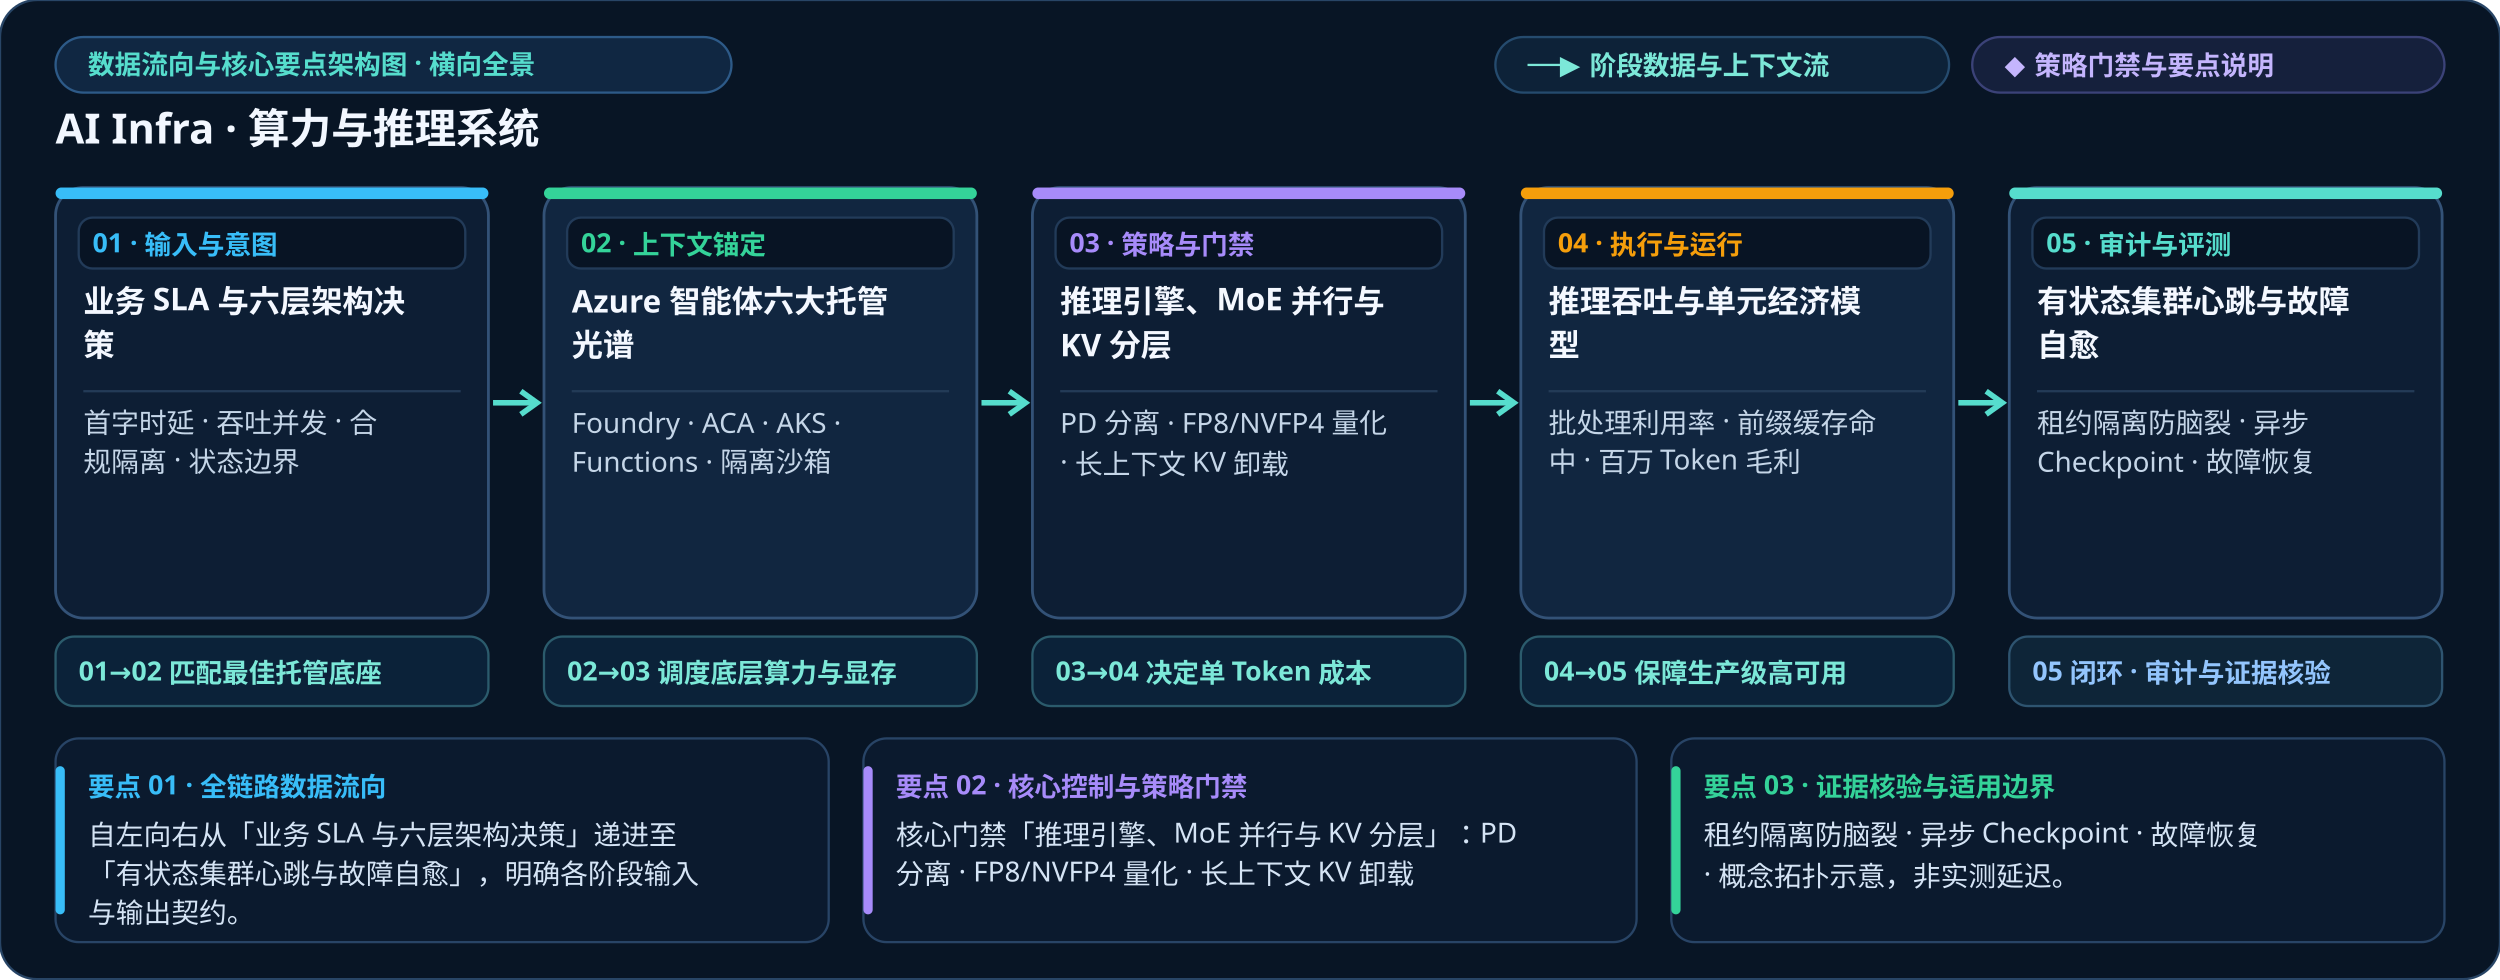
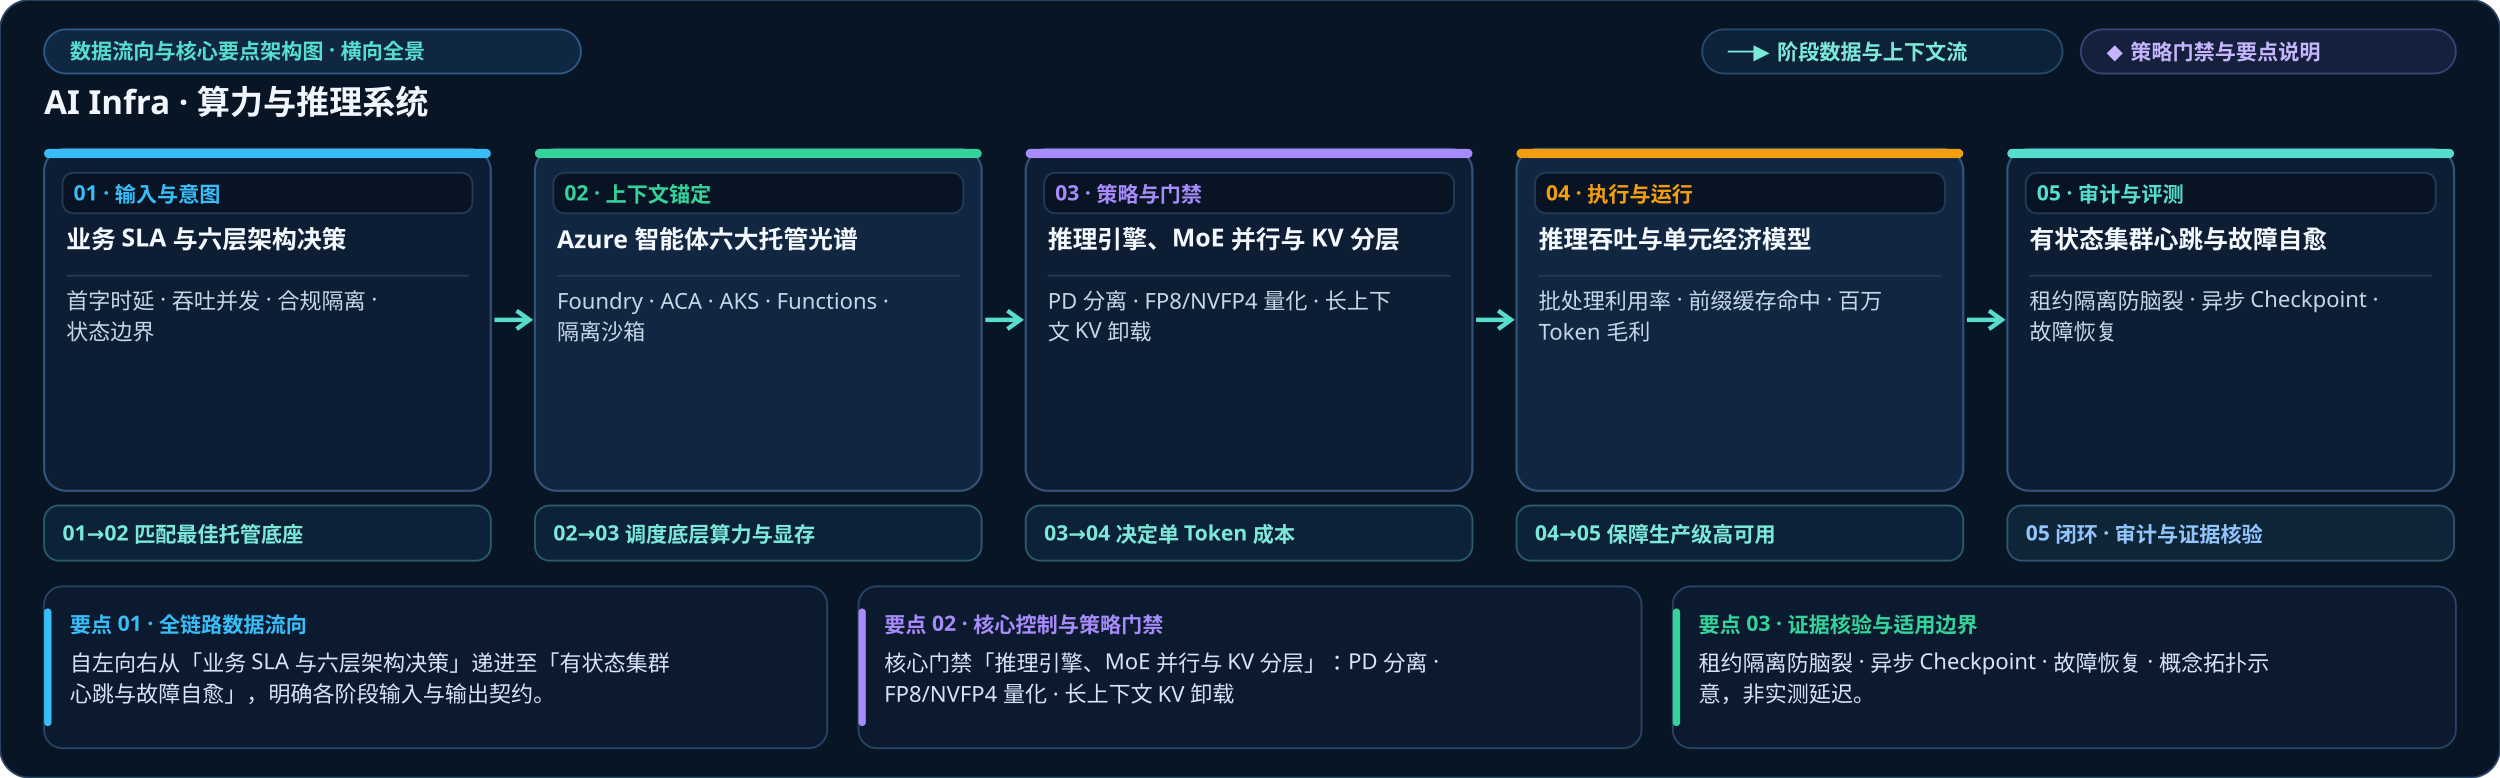
- <svg xmlns="http://www.w3.org/2000/svg" lang="zh-CN" class="knowledge-graph-wide" role="img" aria-labelledby="knowledge-d864c64d2780-title knowledge-d864c64d2780-desc" viewBox="0 0 1080 423" width="1080" style="width:100%;height:auto;max-width:1080px;margin:0 auto;font-family:system-ui,sans-serif">
-   <rect width="1080" height="423" rx="16" fill="#081525" stroke="#284566" />
+ <svg xmlns="http://www.w3.org/2000/svg" lang="zh-CN" class="knowledge-graph-wide" role="img" aria-labelledby="knowledge-d864c64d2780-title knowledge-d864c64d2780-desc" viewBox="0 0 1360 423" width="1360" style="width:100%;height:auto;margin:0 auto;font-family:system-ui,sans-serif">
+   <rect width="1360" height="423" rx="16" fill="#081525" stroke="#284566" />
  <rect x="24" y="16" width="292" height="24" rx="12" fill="#102742" stroke="#2d5a88" />
  <text x="38" y="32" fill="#56ddcd" font-size="11.5" font-weight="700">
    <tspan x="38" dy="0">数据流向与核心要点架构图 · 横向全景</tspan>
  </text>
-   <rect x="646" y="16" width="196" height="24" rx="12" fill="#0d2238" stroke="#254b6e" />
-   <text x="660" y="32" fill="#7ce8d8" font-size="11.5" font-weight="600">
-     <tspan x="660" dy="0">──▶ 阶段数据与上下文流</tspan>
+   <rect x="926" y="16" width="196" height="24" rx="12" fill="#0d2238" stroke="#254b6e" />
+   <text x="940" y="32" fill="#7ce8d8" font-size="11.5" font-weight="600">
+     <tspan x="940" dy="0">──▶ 阶段数据与上下文流</tspan>
  </text>
-   <rect x="852" y="16" width="204" height="24" rx="12" fill="#15203c" stroke="#3b4278" />
-   <text x="866" y="32" fill="#c4b5fd" font-size="11.5" font-weight="600">
-     <tspan x="866" dy="0">◆ 策略门禁与要点说明</tspan>
+   <rect x="1132" y="16" width="204" height="24" rx="12" fill="#15203c" stroke="#3b4278" />
+   <text x="1146" y="32" fill="#c4b5fd" font-size="11.5" font-weight="600">
+     <tspan x="1146" dy="0">◆ 策略门禁与要点说明</tspan>
  </text>
  <text x="24" y="62" fill="#f2f7ff" font-size="18" font-weight="700">
    <tspan x="24" dy="0">AI Infra · 算力与推理系统</tspan>
  </text>
  <g data-concept="1">
-     <rect x="24" y="81" width="187" height="186" rx="12" fill="#0d1e34" stroke="#335277" stroke-width="1.2" />
-     <rect x="24" y="81" width="187" height="5" rx="2.5" fill="#38bdf8" />
-     <rect x="34" y="94" width="167" height="22" rx="6" fill="#081424" stroke="#223b59" />
+     <rect x="24" y="81" width="243" height="186" rx="12" fill="#0d1e34" stroke="#335277" stroke-width="1.2" />
+     <rect x="24" y="81" width="243" height="5" rx="2.5" fill="#38bdf8" />
+     <rect x="34" y="94" width="223" height="22" rx="6" fill="#081424" stroke="#223b59" />
    <text x="40" y="109" fill="#38bdf8" font-size="11.5" font-weight="700">
      <tspan x="40" dy="0">01 · 输入与意图</tspan>
    </text>
    <text x="36" y="135" fill="#f4f8ff" font-size="13.5" font-weight="700">
-       <tspan x="36" dy="0">业务 SLA 与六层架构决</tspan>
-       <tspan x="36" dy="18.9">策</tspan>
+       <tspan x="36" dy="0">业务 SLA 与六层架构决策</tspan>
    </text>
-     <path d="M36 169 H199" stroke="#233b57" stroke-width="1" />
-     <text x="36" y="187" fill="#c5d6e8" font-size="12" font-weight="400">
-       <tspan x="36" dy="0">首字时延 · 吞吐并发 · 合</tspan>
-       <tspan x="36" dy="16.8">规隔离 · 状态边界</tspan>
+     <path d="M36 150 H255" stroke="#233b57" stroke-width="1" />
+     <text x="36" y="168" fill="#c5d6e8" font-size="12" font-weight="400">
+       <tspan x="36" dy="0">首字时延 · 吞吐并发 · 合规隔离 ·</tspan>
+       <tspan x="36" dy="16.8">状态边界</tspan>
    </text>
  </g>
  <g data-relationship="匹配最佳托管底座">
-     <path d="M213 174 H231" fill="none" stroke="#56ddcd" stroke-width="2.4" />
-     <path d="M225 169 L232 174 L225 179" fill="none" stroke="#56ddcd" stroke-width="2.4" />
-     <rect x="24" y="275" width="187" height="30" rx="8" fill="#0b2239" stroke="#2b5b6c" />
+     <path d="M269 174 H287" fill="none" stroke="#56ddcd" stroke-width="2.4" />
+     <path d="M281 169 L288 174 L281 179" fill="none" stroke="#56ddcd" stroke-width="2.4" />
+     <rect x="24" y="275" width="243" height="30" rx="8" fill="#0b2239" stroke="#2b5b6c" />
    <text x="34" y="294" fill="#7ce8d8" font-size="11.5" font-weight="600">
      <tspan x="34" dy="0">01→02 匹配最佳托管底座</tspan>
    </text>
  </g>
  <g data-concept="2">
-     <rect x="235" y="81" width="187" height="186" rx="12" fill="#112640" stroke="#335277" stroke-width="1.2" />
-     <rect x="235" y="81" width="187" height="5" rx="2.5" fill="#34d399" />
-     <rect x="245" y="94" width="167" height="22" rx="6" fill="#081424" stroke="#223b59" />
-     <text x="251" y="109" fill="#34d399" font-size="11.5" font-weight="700">
-       <tspan x="251" dy="0">02 · 上下文锚定</tspan>
+     <rect x="291" y="81" width="243" height="186" rx="12" fill="#112640" stroke="#335277" stroke-width="1.2" />
+     <rect x="291" y="81" width="243" height="5" rx="2.5" fill="#34d399" />
+     <rect x="301" y="94" width="223" height="22" rx="6" fill="#081424" stroke="#223b59" />
+     <text x="307" y="109" fill="#34d399" font-size="11.5" font-weight="700">
+       <tspan x="307" dy="0">02 · 上下文锚定</tspan>
    </text>
-     <text x="247" y="135" fill="#f4f8ff" font-size="13.5" font-weight="700">
-       <tspan x="247" dy="0">Azure 智能体六大托管</tspan>
-       <tspan x="247" dy="18.9">光谱</tspan>
+     <text x="303" y="135" fill="#f4f8ff" font-size="13.5" font-weight="700">
+       <tspan x="303" dy="0">Azure 智能体六大托管光谱</tspan>
    </text>
-     <path d="M247 169 H410" stroke="#233b57" stroke-width="1" />
-     <text x="247" y="187" fill="#c5d6e8" font-size="12" font-weight="400">
-       <tspan x="247" dy="0">Foundry · ACA · AKS ·</tspan>
-       <tspan x="247" dy="16.8">Functions · 隔离沙箱</tspan>
+     <path d="M303 150 H522" stroke="#233b57" stroke-width="1" />
+     <text x="303" y="168" fill="#c5d6e8" font-size="12" font-weight="400">
+       <tspan x="303" dy="0">Foundry · ACA · AKS · Functions ·</tspan>
+       <tspan x="303" dy="16.8">隔离沙箱</tspan>
    </text>
  </g>
  <g data-relationship="调度底层算力与显存">
-     <path d="M424 174 H442" fill="none" stroke="#56ddcd" stroke-width="2.4" />
-     <path d="M436 169 L443 174 L436 179" fill="none" stroke="#56ddcd" stroke-width="2.4" />
-     <rect x="235" y="275" width="187" height="30" rx="8" fill="#0b2239" stroke="#2b5b6c" />
-     <text x="245" y="294" fill="#7ce8d8" font-size="11.5" font-weight="600">
-       <tspan x="245" dy="0">02→03 调度底层算力与显存</tspan>
+     <path d="M536 174 H554" fill="none" stroke="#56ddcd" stroke-width="2.4" />
+     <path d="M548 169 L555 174 L548 179" fill="none" stroke="#56ddcd" stroke-width="2.4" />
+     <rect x="291" y="275" width="243" height="30" rx="8" fill="#0b2239" stroke="#2b5b6c" />
+     <text x="301" y="294" fill="#7ce8d8" font-size="11.5" font-weight="600">
+       <tspan x="301" dy="0">02→03 调度底层算力与显存</tspan>
    </text>
  </g>
  <g data-concept="3">
-     <rect x="446" y="81" width="187" height="186" rx="12" fill="#0d1e34" stroke="#335277" stroke-width="1.2" />
-     <rect x="446" y="81" width="187" height="5" rx="2.5" fill="#a78bfa" />
-     <rect x="456" y="94" width="167" height="22" rx="6" fill="#081424" stroke="#223b59" />
-     <text x="462" y="109" fill="#a78bfa" font-size="11.5" font-weight="700">
-       <tspan x="462" dy="0">03 · 策略与门禁</tspan>
+     <rect x="558" y="81" width="243" height="186" rx="12" fill="#0d1e34" stroke="#335277" stroke-width="1.2" />
+     <rect x="558" y="81" width="243" height="5" rx="2.5" fill="#a78bfa" />
+     <rect x="568" y="94" width="223" height="22" rx="6" fill="#081424" stroke="#223b59" />
+     <text x="574" y="109" fill="#a78bfa" font-size="11.5" font-weight="700">
+       <tspan x="574" dy="0">03 · 策略与门禁</tspan>
    </text>
-     <text x="458" y="135" fill="#f4f8ff" font-size="13.5" font-weight="700">
-       <tspan x="458" dy="0">推理引擎、MoE 并行与</tspan>
-       <tspan x="458" dy="18.9">KV 分层</tspan>
+     <text x="570" y="135" fill="#f4f8ff" font-size="13.5" font-weight="700">
+       <tspan x="570" dy="0">推理引擎、MoE 并行与 KV 分层</tspan>
    </text>
-     <path d="M458 169 H621" stroke="#233b57" stroke-width="1" />
-     <text x="458" y="187" fill="#c5d6e8" font-size="12" font-weight="400">
-       <tspan x="458" dy="0">PD 分离 · FP8/NVFP4 量化</tspan>
-       <tspan x="458" dy="16.8">· 长上下文 KV 卸载</tspan>
+     <path d="M570 150 H789" stroke="#233b57" stroke-width="1" />
+     <text x="570" y="168" fill="#c5d6e8" font-size="12" font-weight="400">
+       <tspan x="570" dy="0">PD 分离 · FP8/NVFP4 量化 · 长上下</tspan>
+       <tspan x="570" dy="16.8">文 KV 卸载</tspan>
    </text>
  </g>
  <g data-relationship="决定单 Token 成本">
-     <path d="M635 174 H653" fill="none" stroke="#56ddcd" stroke-width="2.4" />
-     <path d="M647 169 L654 174 L647 179" fill="none" stroke="#56ddcd" stroke-width="2.4" />
-     <rect x="446" y="275" width="187" height="30" rx="8" fill="#0b2239" stroke="#2b5b6c" />
-     <text x="456" y="294" fill="#7ce8d8" font-size="11.5" font-weight="600">
-       <tspan x="456" dy="0">03→04 决定单 Token 成本</tspan>
+     <path d="M803 174 H821" fill="none" stroke="#56ddcd" stroke-width="2.4" />
+     <path d="M815 169 L822 174 L815 179" fill="none" stroke="#56ddcd" stroke-width="2.4" />
+     <rect x="558" y="275" width="243" height="30" rx="8" fill="#0b2239" stroke="#2b5b6c" />
+     <text x="568" y="294" fill="#7ce8d8" font-size="11.5" font-weight="600">
+       <tspan x="568" dy="0">03→04 决定单 Token 成本</tspan>
    </text>
  </g>
  <g data-concept="4">
-     <rect x="657" y="81" width="187" height="186" rx="12" fill="#112640" stroke="#335277" stroke-width="1.2" />
-     <rect x="657" y="81" width="187" height="5" rx="2.5" fill="#f59e0b" />
-     <rect x="667" y="94" width="167" height="22" rx="6" fill="#081424" stroke="#223b59" />
-     <text x="673" y="109" fill="#f59e0b" font-size="11.5" font-weight="700">
-       <tspan x="673" dy="0">04 · 执行与运行</tspan>
+     <rect x="825" y="81" width="243" height="186" rx="12" fill="#112640" stroke="#335277" stroke-width="1.2" />
+     <rect x="825" y="81" width="243" height="5" rx="2.5" fill="#f59e0b" />
+     <rect x="835" y="94" width="223" height="22" rx="6" fill="#081424" stroke="#223b59" />
+     <text x="841" y="109" fill="#f59e0b" font-size="11.5" font-weight="700">
+       <tspan x="841" dy="0">04 · 执行与运行</tspan>
    </text>
-     <text x="669" y="135" fill="#f4f8ff" font-size="13.5" font-weight="700">
-       <tspan x="669" dy="0">推理吞吐与单元经济模</tspan>
-       <tspan x="669" dy="18.9">型</tspan>
+     <text x="837" y="135" fill="#f4f8ff" font-size="13.5" font-weight="700">
+       <tspan x="837" dy="0">推理吞吐与单元经济模型</tspan>
    </text>
-     <path d="M669 169 H832" stroke="#233b57" stroke-width="1" />
-     <text x="669" y="187" fill="#c5d6e8" font-size="12" font-weight="400">
-       <tspan x="669" dy="0">批处理利用率 · 前缀缓存命</tspan>
-       <tspan x="669" dy="16.8">中 · 百万 Token 毛利</tspan>
+     <path d="M837 150 H1056" stroke="#233b57" stroke-width="1" />
+     <text x="837" y="168" fill="#c5d6e8" font-size="12" font-weight="400">
+       <tspan x="837" dy="0">批处理利用率 · 前缀缓存命中 · 百万</tspan>
+       <tspan x="837" dy="16.8">Token 毛利</tspan>
    </text>
  </g>
  <g data-relationship="保障生产级高可用">
-     <path d="M846 174 H864" fill="none" stroke="#56ddcd" stroke-width="2.4" />
-     <path d="M858 169 L865 174 L858 179" fill="none" stroke="#56ddcd" stroke-width="2.4" />
-     <rect x="657" y="275" width="187" height="30" rx="8" fill="#0b2239" stroke="#2b5b6c" />
-     <text x="667" y="294" fill="#7ce8d8" font-size="11.5" font-weight="600">
-       <tspan x="667" dy="0">04→05 保障生产级高可用</tspan>
+     <path d="M1070 174 H1088" fill="none" stroke="#56ddcd" stroke-width="2.4" />
+     <path d="M1082 169 L1089 174 L1082 179" fill="none" stroke="#56ddcd" stroke-width="2.4" />
+     <rect x="825" y="275" width="243" height="30" rx="8" fill="#0b2239" stroke="#2b5b6c" />
+     <text x="835" y="294" fill="#7ce8d8" font-size="11.5" font-weight="600">
+       <tspan x="835" dy="0">04→05 保障生产级高可用</tspan>
    </text>
  </g>
  <g data-concept="5">
-     <rect x="868" y="81" width="187" height="186" rx="12" fill="#0d1e34" stroke="#335277" stroke-width="1.2" />
-     <rect x="868" y="81" width="187" height="5" rx="2.5" fill="#56ddcd" />
-     <rect x="878" y="94" width="167" height="22" rx="6" fill="#081424" stroke="#223b59" />
-     <text x="884" y="109" fill="#56ddcd" font-size="11.5" font-weight="700">
-       <tspan x="884" dy="0">05 · 审计与评测</tspan>
+     <rect x="1092" y="81" width="243" height="186" rx="12" fill="#0d1e34" stroke="#335277" stroke-width="1.2" />
+     <rect x="1092" y="81" width="243" height="5" rx="2.5" fill="#56ddcd" />
+     <rect x="1102" y="94" width="223" height="22" rx="6" fill="#081424" stroke="#223b59" />
+     <text x="1108" y="109" fill="#56ddcd" font-size="11.5" font-weight="700">
+       <tspan x="1108" dy="0">05 · 审计与评测</tspan>
    </text>
-     <text x="880" y="135" fill="#f4f8ff" font-size="13.5" font-weight="700">
-       <tspan x="880" dy="0">有状态集群心跳与故障</tspan>
-       <tspan x="880" dy="18.9">自愈</tspan>
+     <text x="1104" y="135" fill="#f4f8ff" font-size="13.5" font-weight="700">
+       <tspan x="1104" dy="0">有状态集群心跳与故障自愈</tspan>
    </text>
-     <path d="M880 169 H1043" stroke="#233b57" stroke-width="1" />
-     <text x="880" y="187" fill="#c5d6e8" font-size="12" font-weight="400">
-       <tspan x="880" dy="0">租约隔离防脑裂 · 异步</tspan>
-       <tspan x="880" dy="16.8">Checkpoint · 故障恢复</tspan>
+     <path d="M1104 150 H1323" stroke="#233b57" stroke-width="1" />
+     <text x="1104" y="168" fill="#c5d6e8" font-size="12" font-weight="400">
+       <tspan x="1104" dy="0">租约隔离防脑裂 · 异步 Checkpoint ·</tspan>
+       <tspan x="1104" dy="16.8">故障恢复</tspan>
    </text>
  </g>
-   <rect x="868" y="275" width="187" height="30" rx="8" fill="#0e2538" stroke="#2e5470" />
-   <text x="878" y="294" fill="#93c5fd" font-size="11.5" font-weight="600">
-     <tspan x="878" dy="0">05 闭环 · 审计与证据核验</tspan>
+   <rect x="1092" y="275" width="243" height="30" rx="8" fill="#0e2538" stroke="#2e5470" />
+   <text x="1102" y="294" fill="#93c5fd" font-size="11.5" font-weight="600">
+     <tspan x="1102" dy="0">05 闭环 · 审计与证据核验</tspan>
  </text>
  <g data-takeaway="1">
-     <rect x="24" y="319" width="334" height="88" rx="10" fill="#0b1a2e" stroke="#284466" />
+     <rect x="24" y="319" width="426" height="88" rx="10" fill="#0b1a2e" stroke="#284466" />
    <rect x="24" y="331" width="4" height="64" rx="2" fill="#38bdf8" />
    <text x="38" y="344" fill="#38bdf8" font-size="11.5" font-weight="700">
      <tspan x="38" dy="0">要点 01 · 全链路数据流向</tspan>
    </text>
    <text x="38" y="365" fill="#d5e4f5" font-size="12" font-weight="400">
-       <tspan x="38" dy="0">自左向右从「业务 SLA 与六层架构决策」递进至</tspan>
-       <tspan x="38" dy="16.8">「有状态集群心跳与故障自愈」，明确各阶段输入</tspan>
-       <tspan x="38" dy="16.8">与输出契约。</tspan>
+       <tspan x="38" dy="0">自左向右从「业务 SLA 与六层架构决策」递进至「有状态集群</tspan>
+       <tspan x="38" dy="16.8">心跳与故障自愈」，明确各阶段输入与输出契约。</tspan>
    </text>
  </g>
  <g data-takeaway="2">
-     <rect x="373" y="319" width="334" height="88" rx="10" fill="#0b1a2e" stroke="#284466" />
-     <rect x="373" y="331" width="4" height="64" rx="2" fill="#a78bfa" />
-     <text x="387" y="344" fill="#a78bfa" font-size="11.5" font-weight="700">
-       <tspan x="387" dy="0">要点 02 · 核心控制与策略门禁</tspan>
+     <rect x="467" y="319" width="426" height="88" rx="10" fill="#0b1a2e" stroke="#284466" />
+     <rect x="467" y="331" width="4" height="64" rx="2" fill="#a78bfa" />
+     <text x="481" y="344" fill="#a78bfa" font-size="11.5" font-weight="700">
+       <tspan x="481" dy="0">要点 02 · 核心控制与策略门禁</tspan>
    </text>
-     <text x="387" y="365" fill="#d5e4f5" font-size="12" font-weight="400">
-       <tspan x="387" dy="0">核心门禁「推理引擎、MoE 并行与 KV 分层」：PD</tspan>
-       <tspan x="387" dy="16.8">分离 · FP8/NVFP4 量化 · 长上下文 KV 卸载</tspan>
+     <text x="481" y="365" fill="#d5e4f5" font-size="12" font-weight="400">
+       <tspan x="481" dy="0">核心门禁「推理引擎、MoE 并行与 KV 分层」：PD 分离 ·</tspan>
+       <tspan x="481" dy="16.8">FP8/NVFP4 量化 · 长上下文 KV 卸载</tspan>
    </text>
  </g>
  <g data-takeaway="3">
-     <rect x="722" y="319" width="334" height="88" rx="10" fill="#0b1a2e" stroke="#284466" />
-     <rect x="722" y="331" width="4" height="64" rx="2" fill="#34d399" />
-     <text x="736" y="344" fill="#34d399" font-size="11.5" font-weight="700">
-       <tspan x="736" dy="0">要点 03 · 证据核验与适用边界</tspan>
+     <rect x="910" y="319" width="426" height="88" rx="10" fill="#0b1a2e" stroke="#284466" />
+     <rect x="910" y="331" width="4" height="64" rx="2" fill="#34d399" />
+     <text x="924" y="344" fill="#34d399" font-size="11.5" font-weight="700">
+       <tspan x="924" dy="0">要点 03 · 证据核验与适用边界</tspan>
    </text>
-     <text x="736" y="365" fill="#d5e4f5" font-size="12" font-weight="400">
-       <tspan x="736" dy="0">租约隔离防脑裂 · 异步 Checkpoint · 故障恢复</tspan>
-       <tspan x="736" dy="16.8">· 概念拓扑示意，非实测延迟。</tspan>
+     <text x="924" y="365" fill="#d5e4f5" font-size="12" font-weight="400">
+       <tspan x="924" dy="0">租约隔离防脑裂 · 异步 Checkpoint · 故障恢复 · 概念拓扑示</tspan>
+       <tspan x="924" dy="16.8">意，非实测延迟。</tspan>
    </text>
  </g>
</svg>
